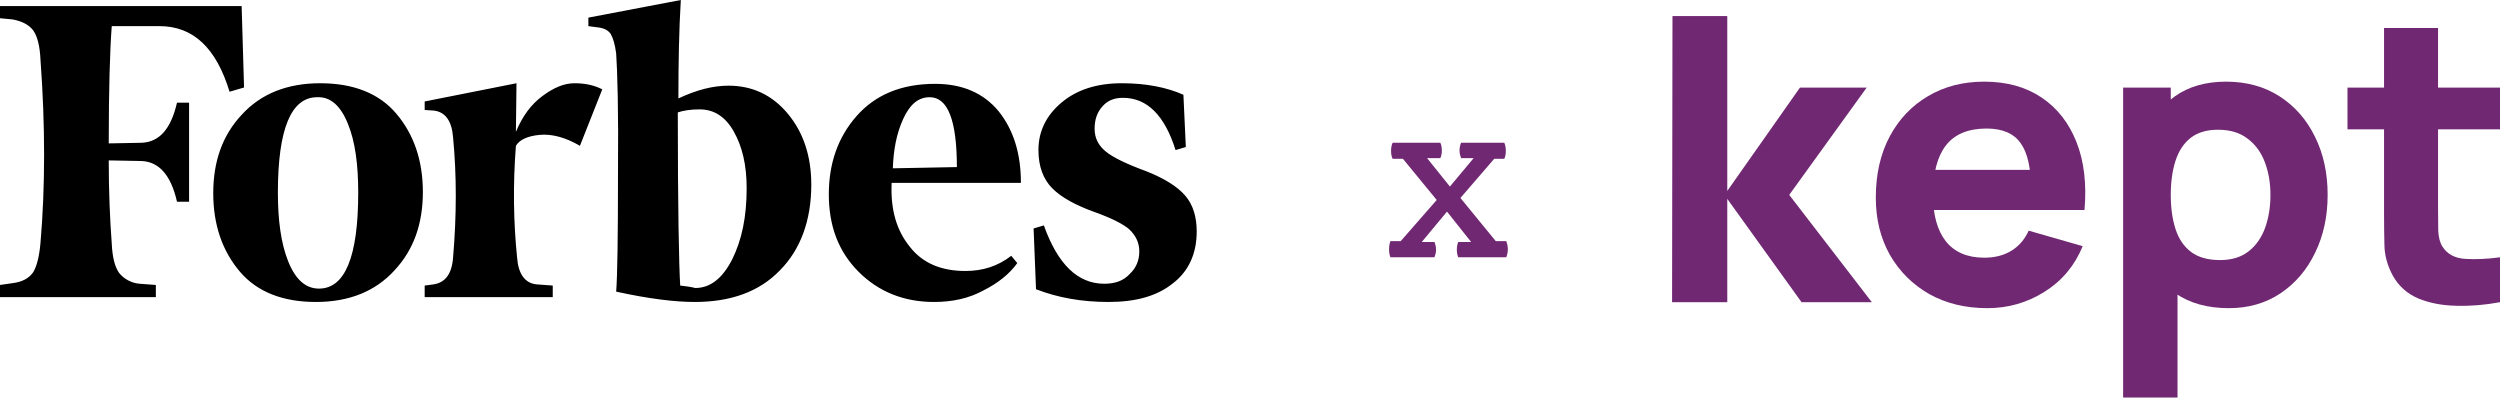
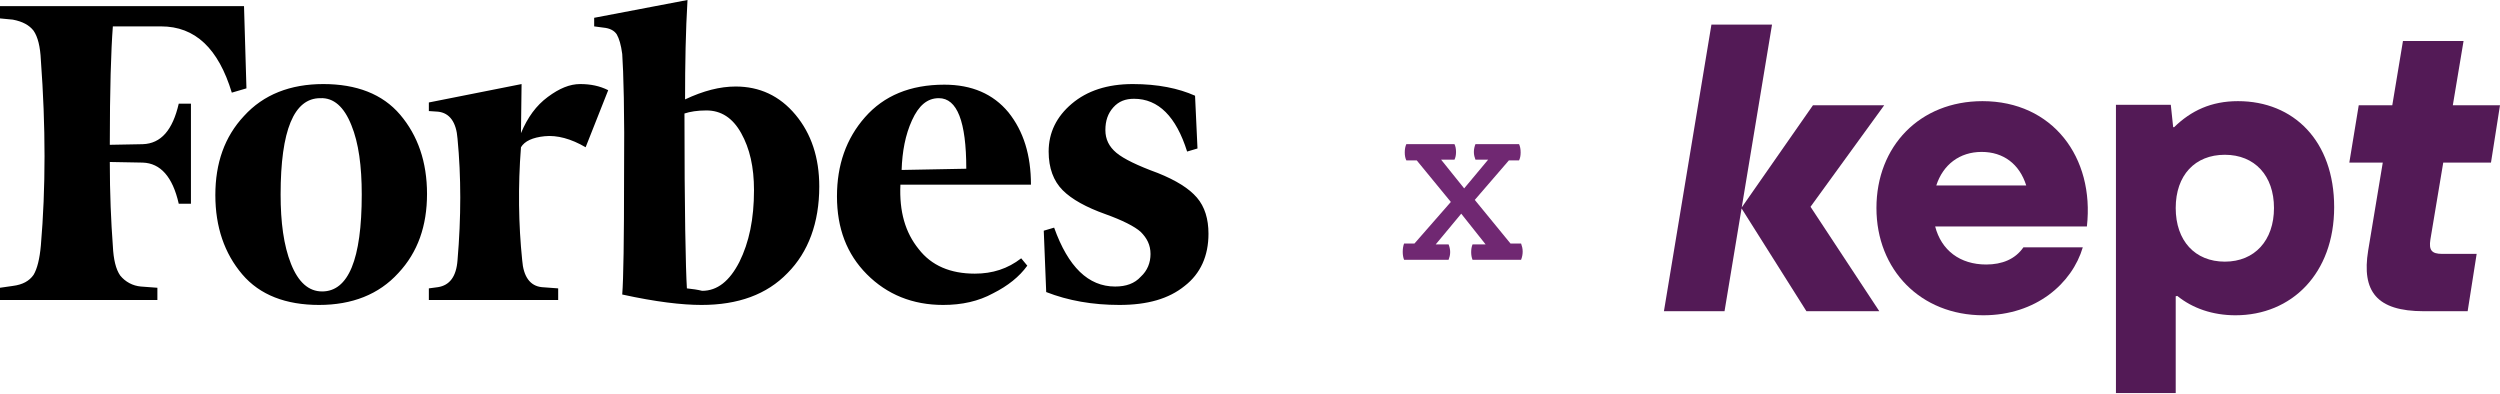
- <svg xmlns="http://www.w3.org/2000/svg" width="308" height="49" viewBox="0 0 308 49" fill="none">
+ <svg xmlns="http://www.w3.org/2000/svg" width="305" height="48" viewBox="0 0 305 48" fill="none">
  <path d="M83.578 12.127C83.578 7.785 83.652 3.743 83.876 0L72.489 2.171V3.219L73.605 3.368C74.424 3.443 74.945 3.743 75.243 4.192C75.54 4.716 75.763 5.464 75.912 6.587C76.061 8.758 76.21 13.698 76.136 21.483C76.136 29.193 76.061 34.059 75.912 35.93C80.006 36.829 83.206 37.203 85.587 37.203C90.053 37.203 93.551 35.93 96.081 33.31C98.612 30.765 99.951 27.172 99.951 22.756C99.951 19.238 98.984 16.318 97.049 13.998C95.114 11.677 92.658 10.555 89.755 10.555C87.82 10.555 85.811 11.079 83.578 12.127ZM83.801 35.182C83.652 32.786 83.504 25.6 83.504 13.848C84.173 13.624 85.067 13.474 86.183 13.474C87.969 13.474 89.383 14.372 90.425 16.244C91.467 18.115 91.988 20.36 91.988 23.205C91.988 26.723 91.392 29.568 90.202 31.963C89.011 34.283 87.522 35.481 85.662 35.481C85.067 35.331 84.471 35.257 83.801 35.182ZM29.77 0.749H0V2.246L1.563 2.395C2.754 2.62 3.572 3.069 4.093 3.743C4.614 4.491 4.912 5.689 4.986 7.336C5.582 15.42 5.582 22.98 4.986 29.942C4.838 31.589 4.54 32.786 4.093 33.535C3.572 34.283 2.754 34.733 1.563 34.882L0 35.107V36.604H19.201V35.107L17.192 34.957C16.702 34.916 16.225 34.775 15.79 34.544C15.355 34.312 14.971 33.995 14.662 33.61C14.14 32.861 13.843 31.664 13.768 30.017C13.545 27.023 13.396 23.579 13.396 19.762L17.415 19.837C19.573 19.911 21.062 21.558 21.806 24.852H23.295V12.65H21.806C21.062 15.869 19.648 17.516 17.415 17.591L13.396 17.666C13.396 10.929 13.545 6.138 13.768 3.219H19.648C23.816 3.219 26.644 5.914 28.281 11.303L30.067 10.779L29.77 0.749ZM26.272 23.804C26.272 27.696 27.388 30.915 29.546 33.46C31.705 36.005 34.905 37.203 38.924 37.203C42.943 37.203 46.217 35.93 48.599 33.31C50.98 30.765 52.097 27.547 52.097 23.654C52.097 19.762 50.98 16.543 48.822 13.998C46.664 11.453 43.464 10.255 39.445 10.255C35.426 10.255 32.151 11.528 29.77 14.148C27.388 16.693 26.272 19.911 26.272 23.804ZM42.868 15.27C43.761 17.441 44.133 20.286 44.133 23.729C44.133 31.664 42.496 35.556 39.296 35.556C37.658 35.556 36.393 34.433 35.5 32.188C34.607 29.942 34.235 27.098 34.235 23.729C34.235 15.869 35.872 11.977 39.072 11.977C40.71 11.902 41.975 13.025 42.868 15.27ZM105.756 33.46C108.212 35.93 111.338 37.203 115.059 37.203C117.366 37.203 119.376 36.754 121.162 35.781C122.948 34.882 124.362 33.76 125.33 32.412L124.586 31.514C122.948 32.786 121.088 33.385 118.929 33.385C115.952 33.385 113.645 32.412 112.082 30.391C110.445 28.37 109.701 25.825 109.85 22.531H125.776C125.776 18.938 124.883 16.019 123.023 13.698C121.162 11.453 118.557 10.33 115.208 10.33C111.04 10.33 107.84 11.677 105.533 14.297C103.226 16.917 102.11 20.136 102.11 23.954C102.11 27.846 103.3 30.99 105.756 33.46ZM111.264 14.672C112.082 12.875 113.124 11.977 114.538 11.977C116.771 11.977 117.887 14.821 117.887 20.585L109.998 20.735C110.073 18.489 110.445 16.468 111.264 14.672ZM145.796 11.677C143.787 10.779 141.256 10.255 138.205 10.255C135.079 10.255 132.623 11.079 130.763 12.65C128.902 14.222 127.935 16.169 127.935 18.489C127.935 20.51 128.53 22.082 129.646 23.205C130.763 24.328 132.549 25.301 134.856 26.124C136.94 26.873 138.428 27.622 139.173 28.295C139.917 29.044 140.363 29.867 140.363 30.99C140.363 32.038 139.991 33.011 139.173 33.76C138.428 34.583 137.386 34.957 136.047 34.957C132.772 34.957 130.316 32.562 128.604 27.771L127.339 28.145L127.637 35.631C130.316 36.679 133.293 37.203 136.568 37.203C139.991 37.203 142.596 36.454 144.531 34.882C146.466 33.385 147.434 31.215 147.434 28.52C147.434 26.723 146.987 25.226 146.02 24.103C145.052 22.98 143.489 22.007 141.256 21.109C138.8 20.211 137.089 19.387 136.196 18.639C135.303 17.89 134.856 16.992 134.856 15.869C134.856 14.746 135.154 13.848 135.824 13.1C136.493 12.351 137.312 12.052 138.354 12.052C141.331 12.052 143.489 14.222 144.829 18.489L146.094 18.115L145.796 11.677ZM74.201 11.004C73.159 10.48 72.042 10.255 70.777 10.255C69.512 10.255 68.247 10.779 66.833 11.827C65.419 12.875 64.377 14.297 63.558 16.244L63.632 10.255L52.32 12.501V13.549L53.436 13.624C54.85 13.773 55.669 14.896 55.818 16.917C56.264 21.558 56.264 26.499 55.818 31.738C55.669 33.76 54.85 34.807 53.436 35.032L52.32 35.182V36.604H68.098V35.182L66.088 35.032C64.674 34.882 63.856 33.76 63.707 31.738C63.26 27.397 63.186 22.756 63.558 17.965C64.004 17.217 64.972 16.767 66.46 16.618C67.949 16.468 69.661 16.917 71.447 17.965L74.201 11.004Z" fill="black" />
  <path d="M171.133 30.727C171.133 30.341 171.188 30.001 171.298 29.707H172.566L177.003 24.637L172.841 19.566H171.574C171.445 19.309 171.381 18.988 171.381 18.602C171.381 18.198 171.445 17.858 171.574 17.582H177.444C177.572 17.839 177.636 18.161 177.636 18.547C177.636 18.914 177.572 19.226 177.444 19.483H175.818L178.629 22.983L181.55 19.483H180.006C179.951 19.337 179.905 19.19 179.869 19.043C179.832 18.877 179.813 18.712 179.813 18.547C179.813 18.363 179.832 18.188 179.869 18.023C179.905 17.858 179.951 17.711 180.006 17.582H185.325C185.454 17.858 185.518 18.198 185.518 18.602C185.518 18.988 185.454 19.309 185.325 19.566H184.085L179.924 24.389L184.278 29.707H185.573C185.628 29.854 185.674 30.011 185.711 30.176C185.748 30.341 185.766 30.516 185.766 30.7C185.766 31.03 185.702 31.361 185.573 31.692H179.648C179.538 31.416 179.483 31.104 179.483 30.755C179.483 30.405 179.538 30.093 179.648 29.818H181.246L178.27 26.07L175.156 29.818H176.727C176.782 29.946 176.828 30.093 176.865 30.259C176.902 30.424 176.92 30.589 176.92 30.755C176.92 30.92 176.902 31.085 176.865 31.251C176.828 31.398 176.782 31.545 176.727 31.692H171.298C171.188 31.416 171.133 31.095 171.133 30.727Z" fill="#702872" />
-   <path d="M206 37.23L206.049 1.98H212.801V23.522L221.754 10.793H229.974L220.433 24.012L230.61 37.23H221.95L212.801 24.501V37.23H206Z" fill="#702872" />
-   <path d="M244.847 37.965C242.14 37.965 239.751 37.386 237.679 36.227C235.625 35.052 234.01 33.444 232.836 31.404C231.678 29.348 231.099 26.998 231.099 24.354C231.099 21.466 231.67 18.953 232.811 16.815C233.953 14.677 235.527 13.021 237.533 11.846C239.539 10.654 241.846 10.059 244.456 10.059C247.228 10.059 249.585 10.711 251.526 12.017C253.466 13.322 254.902 15.158 255.831 17.525C256.761 19.891 257.087 22.674 256.81 25.872H250.229V23.424C250.229 20.732 249.797 18.798 248.933 17.623C248.084 16.431 246.69 15.836 244.749 15.836C242.482 15.836 240.811 16.529 239.734 17.916C238.674 19.287 238.144 21.319 238.144 24.012C238.144 26.476 238.674 28.385 239.734 29.74C240.811 31.078 242.385 31.747 244.456 31.747C245.76 31.747 246.878 31.462 247.807 30.89C248.737 30.319 249.446 29.495 249.935 28.418L256.589 30.327C255.595 32.743 254.021 34.619 251.868 35.958C249.732 37.296 247.391 37.965 244.847 37.965ZM236.089 25.872V20.927H253.605V25.872H236.089Z" fill="#702872" />
-   <path d="M274.582 37.965C271.956 37.965 269.763 37.353 268.002 36.129C266.24 34.905 264.911 33.24 264.014 31.135C263.133 29.03 262.693 26.655 262.693 24.012C262.693 21.368 263.133 18.994 264.014 16.888C264.895 14.783 266.191 13.118 267.904 11.895C269.616 10.671 271.728 10.059 274.24 10.059C276.768 10.059 278.969 10.662 280.845 11.87C282.72 13.078 284.172 14.734 285.199 16.839C286.243 18.928 286.765 21.319 286.765 24.012C286.765 26.655 286.251 29.03 285.224 31.135C284.212 33.24 282.794 34.905 280.967 36.129C279.14 37.353 277.012 37.965 274.582 37.965ZM261.568 48.98V10.793H267.439V28.908H268.271V48.98H261.568ZM273.506 32.041C274.941 32.041 276.115 31.682 277.028 30.964C277.942 30.246 278.619 29.283 279.059 28.075C279.499 26.851 279.719 25.497 279.719 24.012C279.719 22.543 279.491 21.205 279.034 19.997C278.578 18.773 277.868 17.802 276.906 17.084C275.96 16.35 274.745 15.983 273.261 15.983C271.875 15.983 270.75 16.317 269.885 16.986C269.037 17.655 268.417 18.594 268.026 19.801C267.635 21.009 267.439 22.412 267.439 24.012C267.439 25.611 267.635 27.015 268.026 28.222C268.417 29.43 269.053 30.368 269.934 31.037C270.831 31.706 272.022 32.041 273.506 32.041Z" fill="#702872" />
-   <path d="M308 37.23C306.173 37.573 304.379 37.72 302.618 37.671C300.873 37.639 299.307 37.337 297.921 36.765C296.551 36.178 295.507 35.239 294.79 33.95C294.138 32.743 293.795 31.519 293.762 30.278C293.73 29.022 293.714 27.602 293.714 26.019V3.449H300.367V25.627C300.367 26.655 300.376 27.586 300.392 28.418C300.425 29.234 300.596 29.887 300.906 30.376C301.493 31.306 302.431 31.812 303.719 31.894C305.007 31.976 306.434 31.91 308 31.698V37.23ZM289.212 15.934V10.793H308V15.934H289.212Z" fill="#702872" />
+   <path d="M229.874 12.84H221.182L212.491 25.307L216.187 3H208.794L203 37.966H210.393L212.471 25.425L220.383 37.966H229.274L220.884 25.227L229.874 12.84Z" fill="#531A56" />
+   <path d="M273.03 12.34C269.77 12.34 267.314 13.497 265.235 15.524L265.125 15.505L264.838 12.789H258.145V47.955H265.437V36.143L265.63 36.103C267.491 37.612 269.945 38.464 272.73 38.464C279.574 38.464 284.768 33.369 284.768 25.277C284.768 17.185 279.823 12.34 273.03 12.34ZM271.431 31.921C267.785 31.921 265.437 29.373 265.437 25.377C265.437 21.381 267.785 18.883 271.431 18.883C275.078 18.883 277.426 21.431 277.426 25.377C277.426 29.323 275.078 31.921 271.431 31.921Z" fill="#531A56" />
+   <path d="M241.863 12.34C234.221 12.34 228.926 17.834 228.926 25.377C228.926 32.92 234.32 38.464 241.963 38.464C248.407 38.464 252.802 34.568 254.101 30.172H246.858C245.859 31.621 244.261 32.27 242.313 32.27C239.119 32.27 236.842 30.537 236.089 27.625H254.601C255.55 19.183 250.405 12.34 241.863 12.34ZM241.763 18.534C244.417 18.534 246.381 20.013 247.201 22.63H236.226C237.052 20.08 239.078 18.534 241.763 18.534Z" fill="#531A56" />
+   <path d="M298.076 19.835H303.9L304.999 12.842H299.244L300.554 5H293.161L291.859 12.842H287.766L286.617 19.835H290.698L288.915 30.575C288.116 35.52 289.914 37.968 295.708 37.968H301.053L302.152 30.974H297.956C296.657 30.974 296.308 30.525 296.507 29.226L298.076 19.835Z" fill="#531A56" />
</svg>
